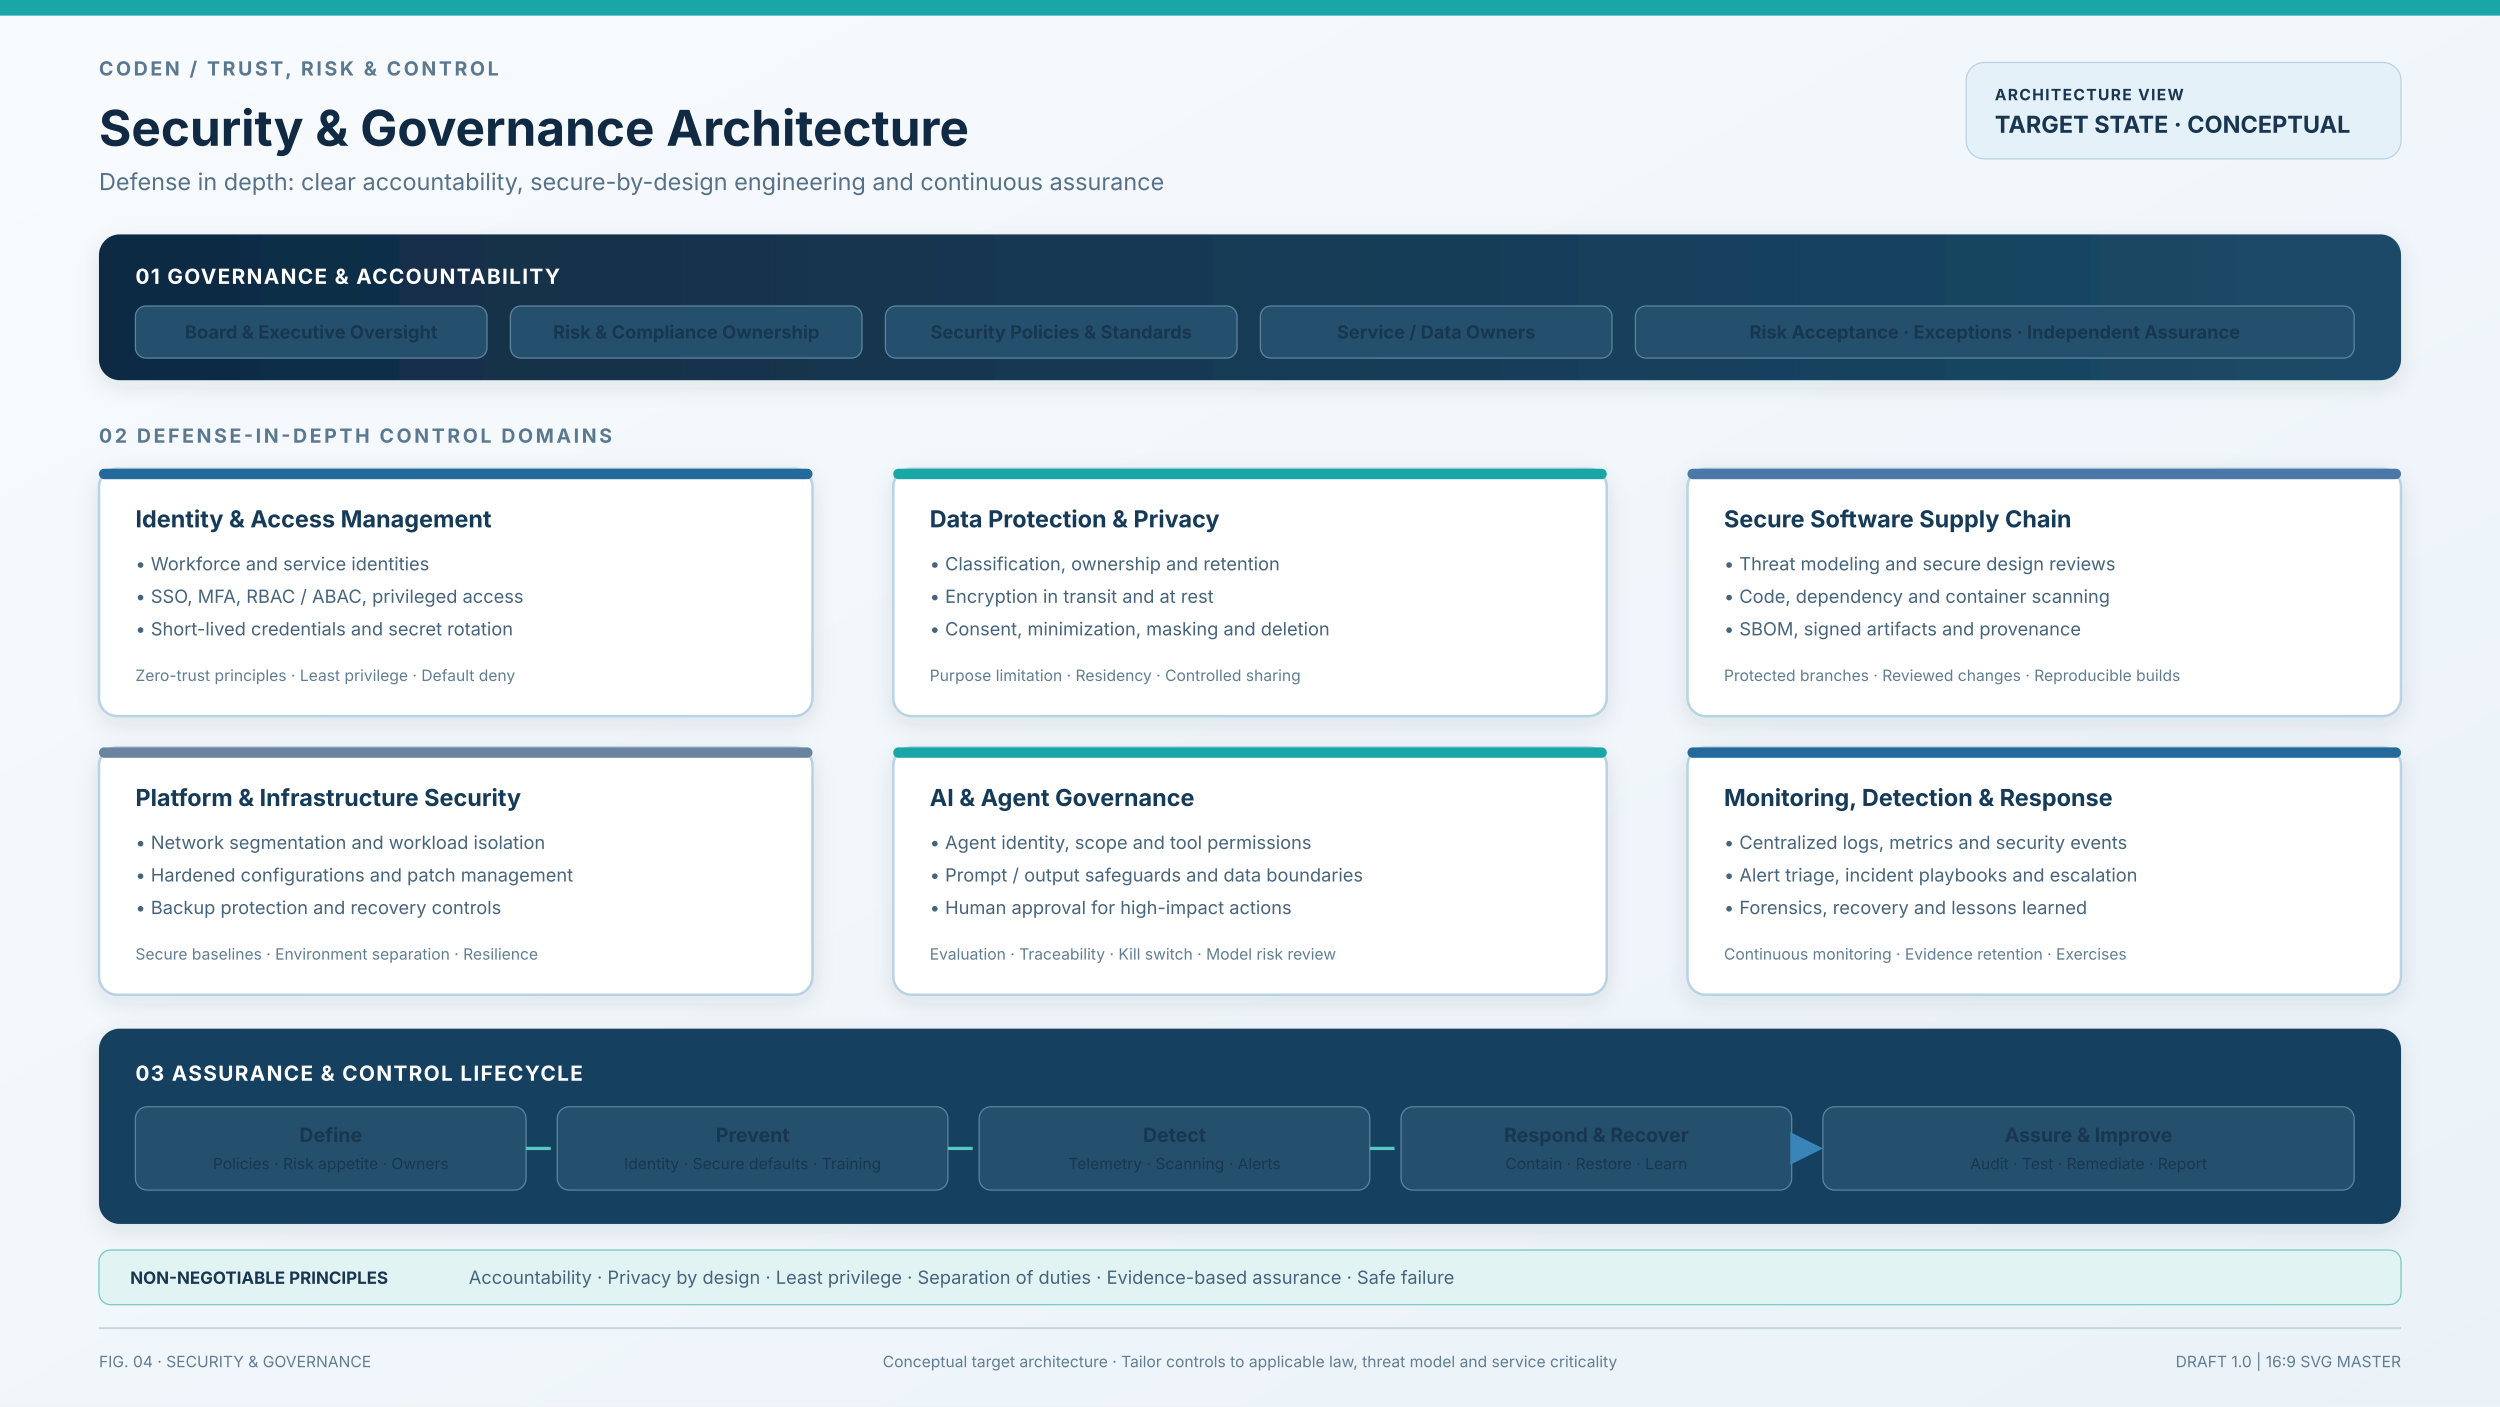
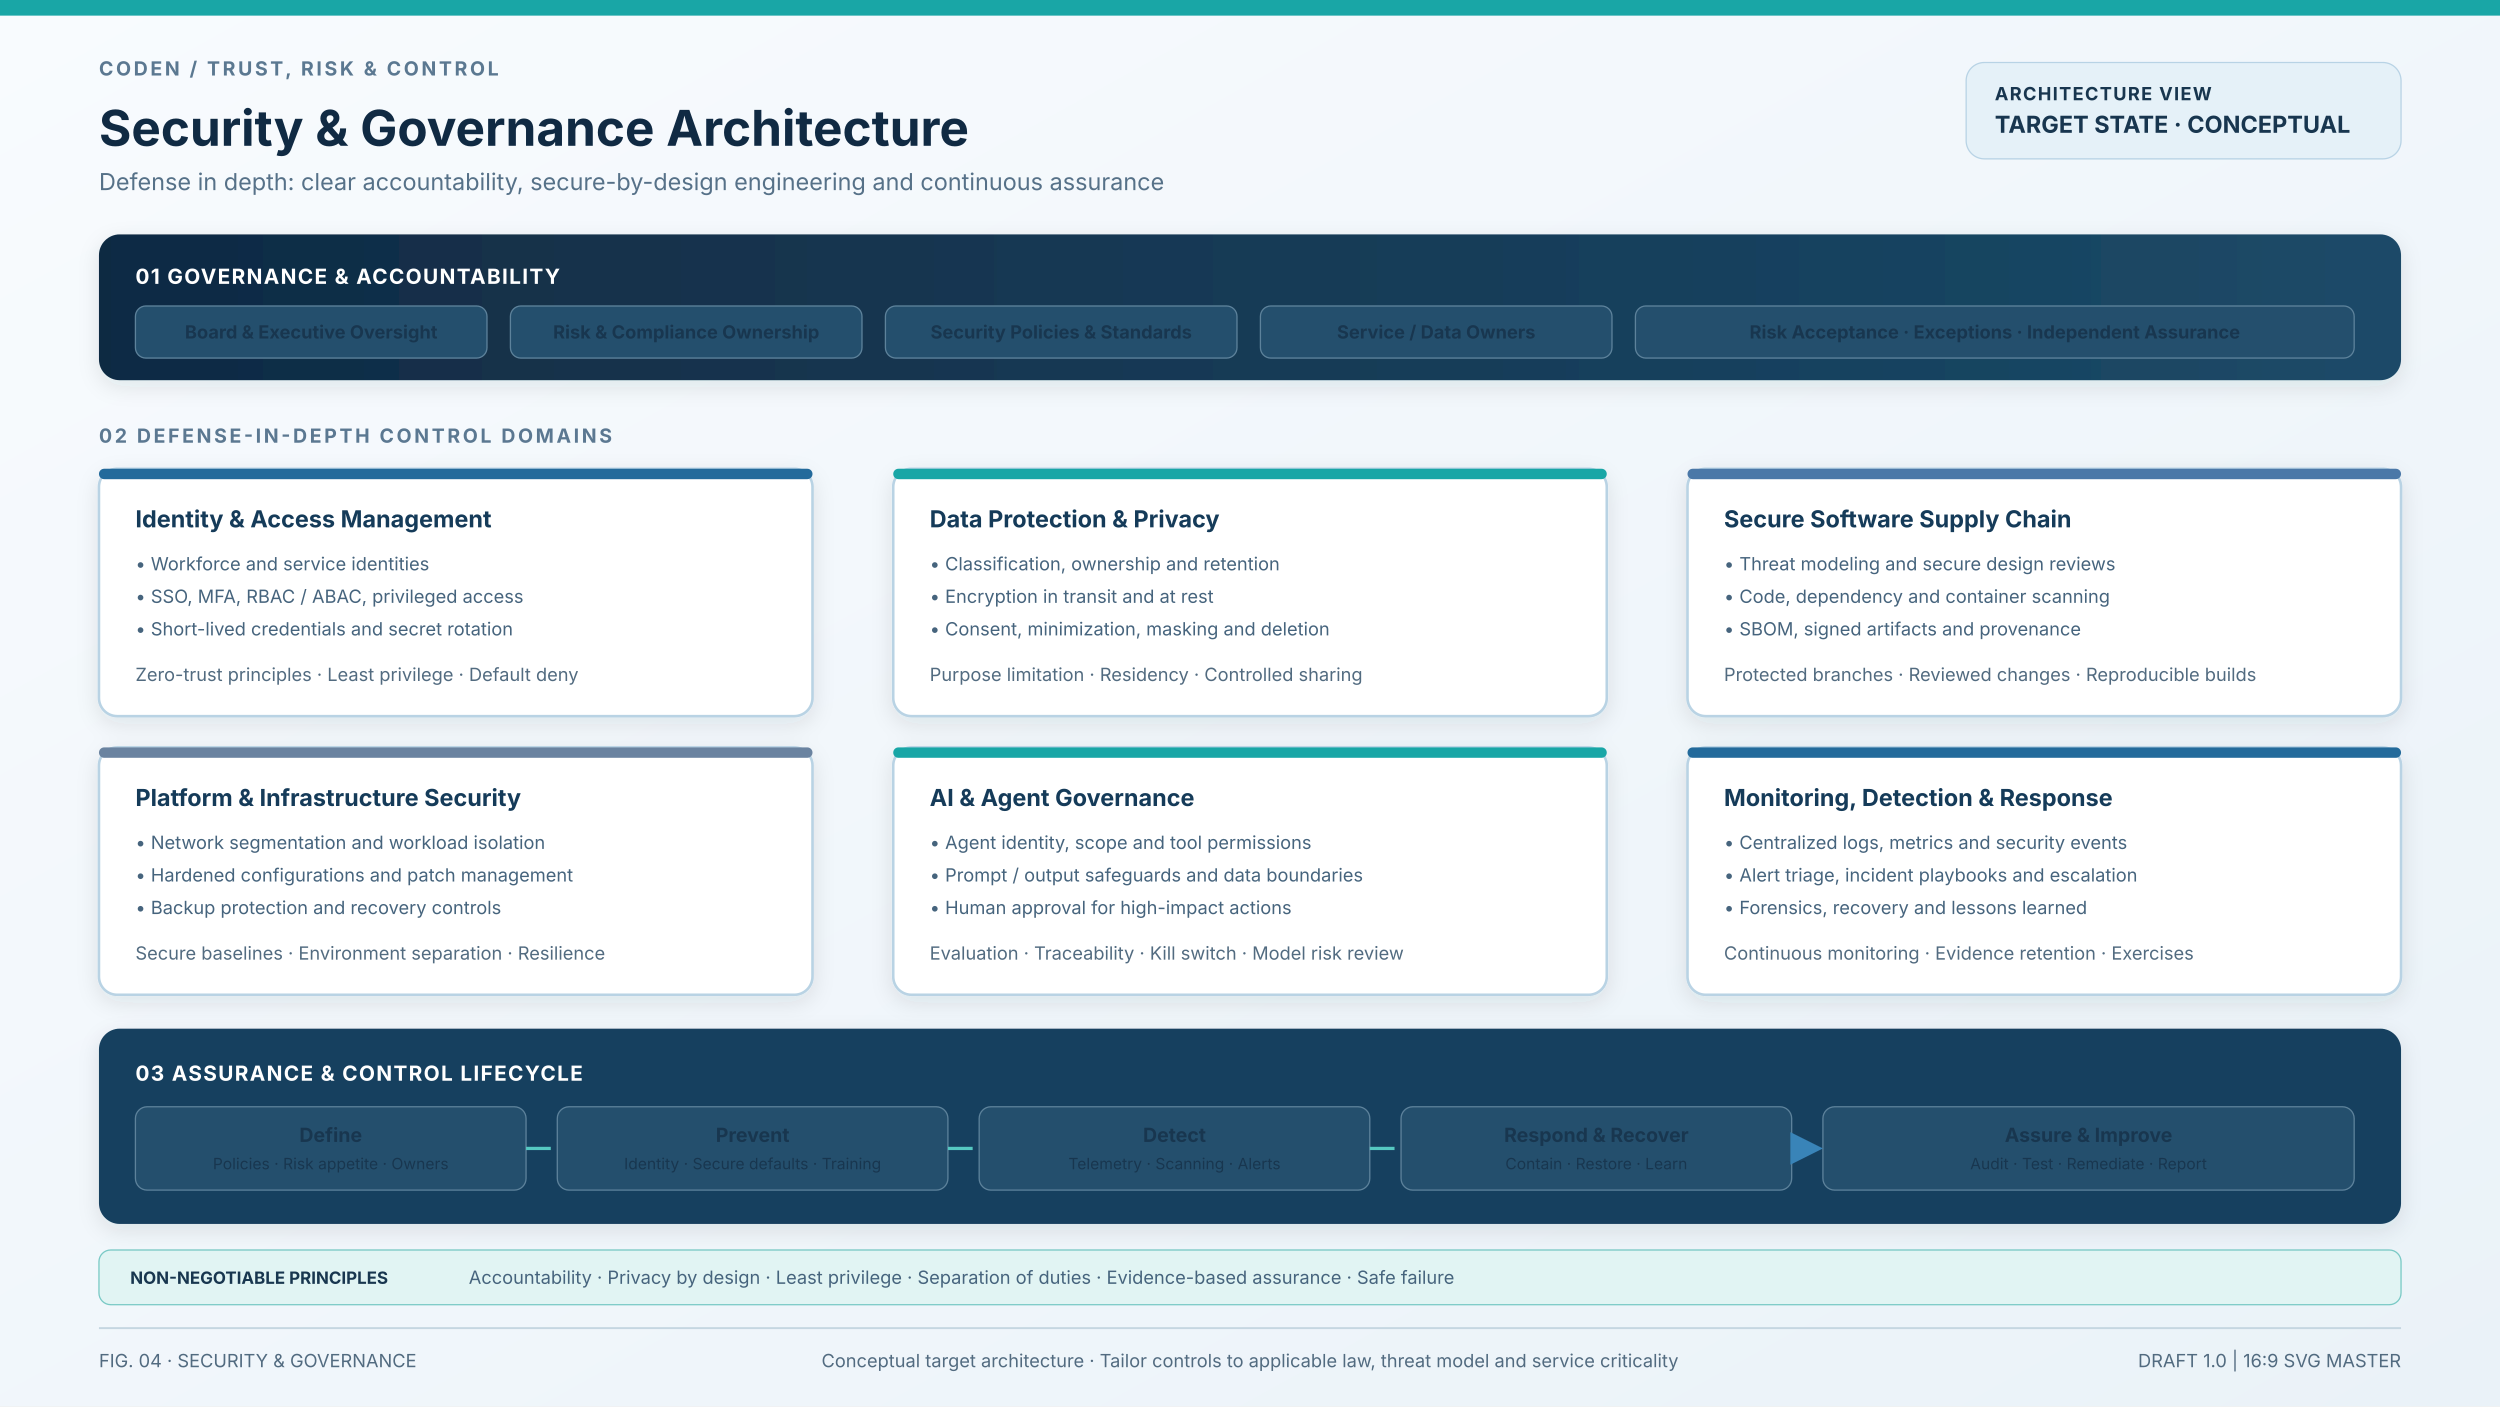
<svg xmlns="http://www.w3.org/2000/svg" width="1920" height="1080" viewBox="0 0 1920 1080" role="img" aria-labelledby="title desc">
  <defs>
    <linearGradient id="bg" x1="0" y1="0" x2="1" y2="1">
      <stop stop-color="#F8FBFE" />
      <stop offset="1" stop-color="#EAF2F8" />
    </linearGradient>
    <linearGradient id="navy" x1="0" y1="0" x2="1" y2="0">
      <stop stop-color="#102A43" />
      <stop offset="1" stop-color="#1B4A68" />
    </linearGradient>
    <filter id="shadow" x="-20%" y="-20%" width="140%" height="150%">
      <feDropShadow dx="0" dy="5" stdDeviation="8" flood-color="#102A43" flood-opacity=".10" />
    </filter>
    <marker id="arr" markerWidth="10" markerHeight="10" refX="8" refY="5" orient="auto">
      <path d="M0 0L10 5L0 10Z" fill="#3984B8" />
    </marker>
-     <style>text{font-family:Inter,Arial,sans-serif;fill:#18364F}.ey{font-size:15px;font-weight:700;letter-spacing:2px;fill:#5B7891}.h{font-size:38px;font-weight:750;fill:#102A43}.sub{font-size:18px;fill:#567188}.sec{font-size:16px;font-weight:750;letter-spacing:1px;fill:#fff}.ct{font-size:18px;font-weight:750;fill:#153B59}.bd{font-size:14px;fill:#46647D}.sm{font-size:12px;fill:#607D94}.tag{font-size:12px;font-weight:750;letter-spacing:1px}.arr{fill:none;stroke:#3984B8;stroke-width:2.5;marker-end:url(#arr)}</style>
+     <style>
+  text{-webkit-font-smoothing:antialiased;text-rendering:geometricPrecision}
+ text{font-family:Inter,Arial,sans-serif;fill:#18364F}.ey{font-size:15px;font-weight:700;letter-spacing:2px;fill:#5B7891}.h{font-size:38px;font-weight:750;fill:#102A43}.sub{font-size:18px;fill:#567188}.sec{font-size:16px;font-weight:750;letter-spacing:1px;fill:#fff}.ct{font-size:18px;font-weight:750;fill:#153B59}.bd{font-size:14px;fill:#46647D}.sm{font-size:14px;fill:#526B80}.tag{font-size:14px;font-weight:750;letter-spacing:1px}.arr{fill:none;stroke:#3984B8;stroke-width:2.5;marker-end:url(#arr)}</style>
  </defs>
  <rect width="1920" height="1080" fill="url(#bg)" />
  <rect width="1920" height="12" fill="#19A6A6" />
  <text x="76" y="58" class="ey">CODEN  /  TRUST, RISK &amp; CONTROL</text>
  <text x="76" y="112" class="h">Security &amp; Governance Architecture</text>
  <text x="76" y="146" class="sub">Defense in depth: clear accountability, secure-by-design engineering and continuous assurance</text>
  <g transform="translate(1510 48)">
    <rect width="334" height="74" rx="14" fill="#E5F1F8" stroke="#B8D3E5" />
    <text x="22" y="29" class="tag" fill="#176A91">ARCHITECTURE VIEW</text>
    <text x="22" y="54" font-size="18" font-weight="750">TARGET STATE · CONCEPTUAL</text>
  </g>
  <g filter="url(#shadow)">
    <rect x="76" y="180" width="1768" height="112" rx="16" fill="url(#navy)" />
  </g>
  <text x="104" y="218" class="sec">01  GOVERNANCE &amp; ACCOUNTABILITY</text>
  <g fill="#244F6D" stroke="#5D829B">
    <rect x="104" y="235" width="270" height="40" rx="8" />
    <rect x="392" y="235" width="270" height="40" rx="8" />
    <rect x="680" y="235" width="270" height="40" rx="8" />
    <rect x="968" y="235" width="270" height="40" rx="8" />
    <rect x="1256" y="235" width="552" height="40" rx="8" />
  </g>
  <g class="white" font-size="14" font-weight="650" text-anchor="middle">
    <text x="239" y="260">Board &amp; Executive Oversight</text>
    <text x="527" y="260">Risk &amp; Compliance Ownership</text>
    <text x="815" y="260">Security Policies &amp; Standards</text>
    <text x="1103" y="260">Service / Data Owners</text>
    <text x="1532" y="260">Risk Acceptance · Exceptions · Independent Assurance</text>
  </g>
  <text x="76" y="340" class="ey">02  DEFENSE-IN-DEPTH CONTROL DOMAINS</text>
  <g filter="url(#shadow)">
    <rect x="76" y="360" width="548" height="190" rx="14" fill="#fff" stroke="#B9D3E4" stroke-width="2" />
    <rect x="686" y="360" width="548" height="190" rx="14" fill="#fff" stroke="#B9D3E4" stroke-width="2" />
    <rect x="1296" y="360" width="548" height="190" rx="14" fill="#fff" stroke="#B9D3E4" stroke-width="2" />
    <rect x="76" y="574" width="548" height="190" rx="14" fill="#fff" stroke="#B9D3E4" stroke-width="2" />
    <rect x="686" y="574" width="548" height="190" rx="14" fill="#fff" stroke="#B9D3E4" stroke-width="2" />
    <rect x="1296" y="574" width="548" height="190" rx="14" fill="#fff" stroke="#B9D3E4" stroke-width="2" />
  </g>
  <g>
    <rect x="76" y="360" width="548" height="8" rx="4" fill="#236A9B" />
    <text x="104" y="405" class="ct">Identity &amp; Access Management</text>
    <text x="104" y="438" class="bd">• Workforce and service identities</text>
    <text x="104" y="463" class="bd">• SSO, MFA, RBAC / ABAC, privileged access</text>
    <text x="104" y="488" class="bd">• Short-lived credentials and secret rotation</text>
    <text x="104" y="523" class="sm">Zero-trust principles · Least privilege · Default deny</text>
  </g>
  <g>
    <rect x="686" y="360" width="548" height="8" rx="4" fill="#18A6A6" />
    <text x="714" y="405" class="ct">Data Protection &amp; Privacy</text>
    <text x="714" y="438" class="bd">• Classification, ownership and retention</text>
    <text x="714" y="463" class="bd">• Encryption in transit and at rest</text>
    <text x="714" y="488" class="bd">• Consent, minimization, masking and deletion</text>
    <text x="714" y="523" class="sm">Purpose limitation · Residency · Controlled sharing</text>
  </g>
  <g>
    <rect x="1296" y="360" width="548" height="8" rx="4" fill="#4B78A8" />
    <text x="1324" y="405" class="ct">Secure Software Supply Chain</text>
    <text x="1324" y="438" class="bd">• Threat modeling and secure design reviews</text>
    <text x="1324" y="463" class="bd">• Code, dependency and container scanning</text>
    <text x="1324" y="488" class="bd">• SBOM, signed artifacts and provenance</text>
    <text x="1324" y="523" class="sm">Protected branches · Reviewed changes · Reproducible builds</text>
  </g>
  <g>
    <rect x="76" y="574" width="548" height="8" rx="4" fill="#6A83A0" />
    <text x="104" y="619" class="ct">Platform &amp; Infrastructure Security</text>
    <text x="104" y="652" class="bd">• Network segmentation and workload isolation</text>
    <text x="104" y="677" class="bd">• Hardened configurations and patch management</text>
    <text x="104" y="702" class="bd">• Backup protection and recovery controls</text>
    <text x="104" y="737" class="sm">Secure baselines · Environment separation · Resilience</text>
  </g>
  <g>
    <rect x="686" y="574" width="548" height="8" rx="4" fill="#18A6A6" />
    <text x="714" y="619" class="ct">AI &amp; Agent Governance</text>
    <text x="714" y="652" class="bd">• Agent identity, scope and tool permissions</text>
    <text x="714" y="677" class="bd">• Prompt / output safeguards and data boundaries</text>
    <text x="714" y="702" class="bd">• Human approval for high-impact actions</text>
    <text x="714" y="737" class="sm">Evaluation · Traceability · Kill switch · Model risk review</text>
  </g>
  <g>
    <rect x="1296" y="574" width="548" height="8" rx="4" fill="#236A9B" />
    <text x="1324" y="619" class="ct">Monitoring, Detection &amp; Response</text>
    <text x="1324" y="652" class="bd">• Centralized logs, metrics and security events</text>
    <text x="1324" y="677" class="bd">• Alert triage, incident playbooks and escalation</text>
    <text x="1324" y="702" class="bd">• Forensics, recovery and lessons learned</text>
    <text x="1324" y="737" class="sm">Continuous monitoring · Evidence retention · Exercises</text>
  </g>
  <g filter="url(#shadow)">
    <rect x="76" y="790" width="1768" height="150" rx="16" fill="#173F5F" />
  </g>
  <text x="104" y="830" class="sec">03  ASSURANCE &amp; CONTROL LIFECYCLE</text>
  <g fill="#244F6D" stroke="#5D829B">
    <rect x="104" y="850" width="300" height="64" rx="9" />
    <rect x="428" y="850" width="300" height="64" rx="9" />
    <rect x="752" y="850" width="300" height="64" rx="9" />
    <rect x="1076" y="850" width="300" height="64" rx="9" />
    <rect x="1400" y="850" width="408" height="64" rx="9" />
  </g>
  <g class="white" text-anchor="middle">
    <text x="254" y="877" font-size="15" font-weight="700">Define</text>
    <text x="254" y="898" font-size="12">Policies · Risk appetite · Owners</text>
    <text x="578" y="877" font-size="15" font-weight="700">Prevent</text>
    <text x="578" y="898" font-size="12">Identity · Secure defaults · Training</text>
    <text x="902" y="877" font-size="15" font-weight="700">Detect</text>
    <text x="902" y="898" font-size="12">Telemetry · Scanning · Alerts</text>
    <text x="1226" y="877" font-size="15" font-weight="700">Respond &amp; Recover</text>
    <text x="1226" y="898" font-size="12">Contain · Restore · Learn</text>
    <text x="1604" y="877" font-size="15" font-weight="700">Assure &amp; Improve</text>
    <text x="1604" y="898" font-size="12">Audit · Test · Remediate · Report</text>
  </g>
  <path d="M404 882H423 M728 882H747 M1052 882H1071 M1376 882H1395" fill="none" stroke="#55C8C1" stroke-width="2.5" marker-end="url(#arr)" />
  <rect x="76" y="960" width="1768" height="42" rx="9" fill="#E1F4F3" stroke="#79C9C5" />
  <text x="100" y="986" font-size="13" font-weight="750" fill="#087C80">NON-NEGOTIABLE PRINCIPLES</text>
  <text x="360" y="986" class="bd">Accountability · Privacy by design · Least privilege · Separation of duties · Evidence-based assurance · Safe failure</text>
  <line x1="76" y1="1020" x2="1844" y2="1020" stroke="#C5D6E1" stroke-width="1.5" />
  <text x="76" y="1050" class="sm">FIG. 04  ·  SECURITY &amp; GOVERNANCE</text>
  <text x="960" y="1050" text-anchor="middle" class="sm">Conceptual target architecture · Tailor controls to applicable law, threat model and service criticality</text>
  <text x="1844" y="1050" text-anchor="end" class="sm">DRAFT 1.0  |  16:9 SVG MASTER</text>
</svg>
